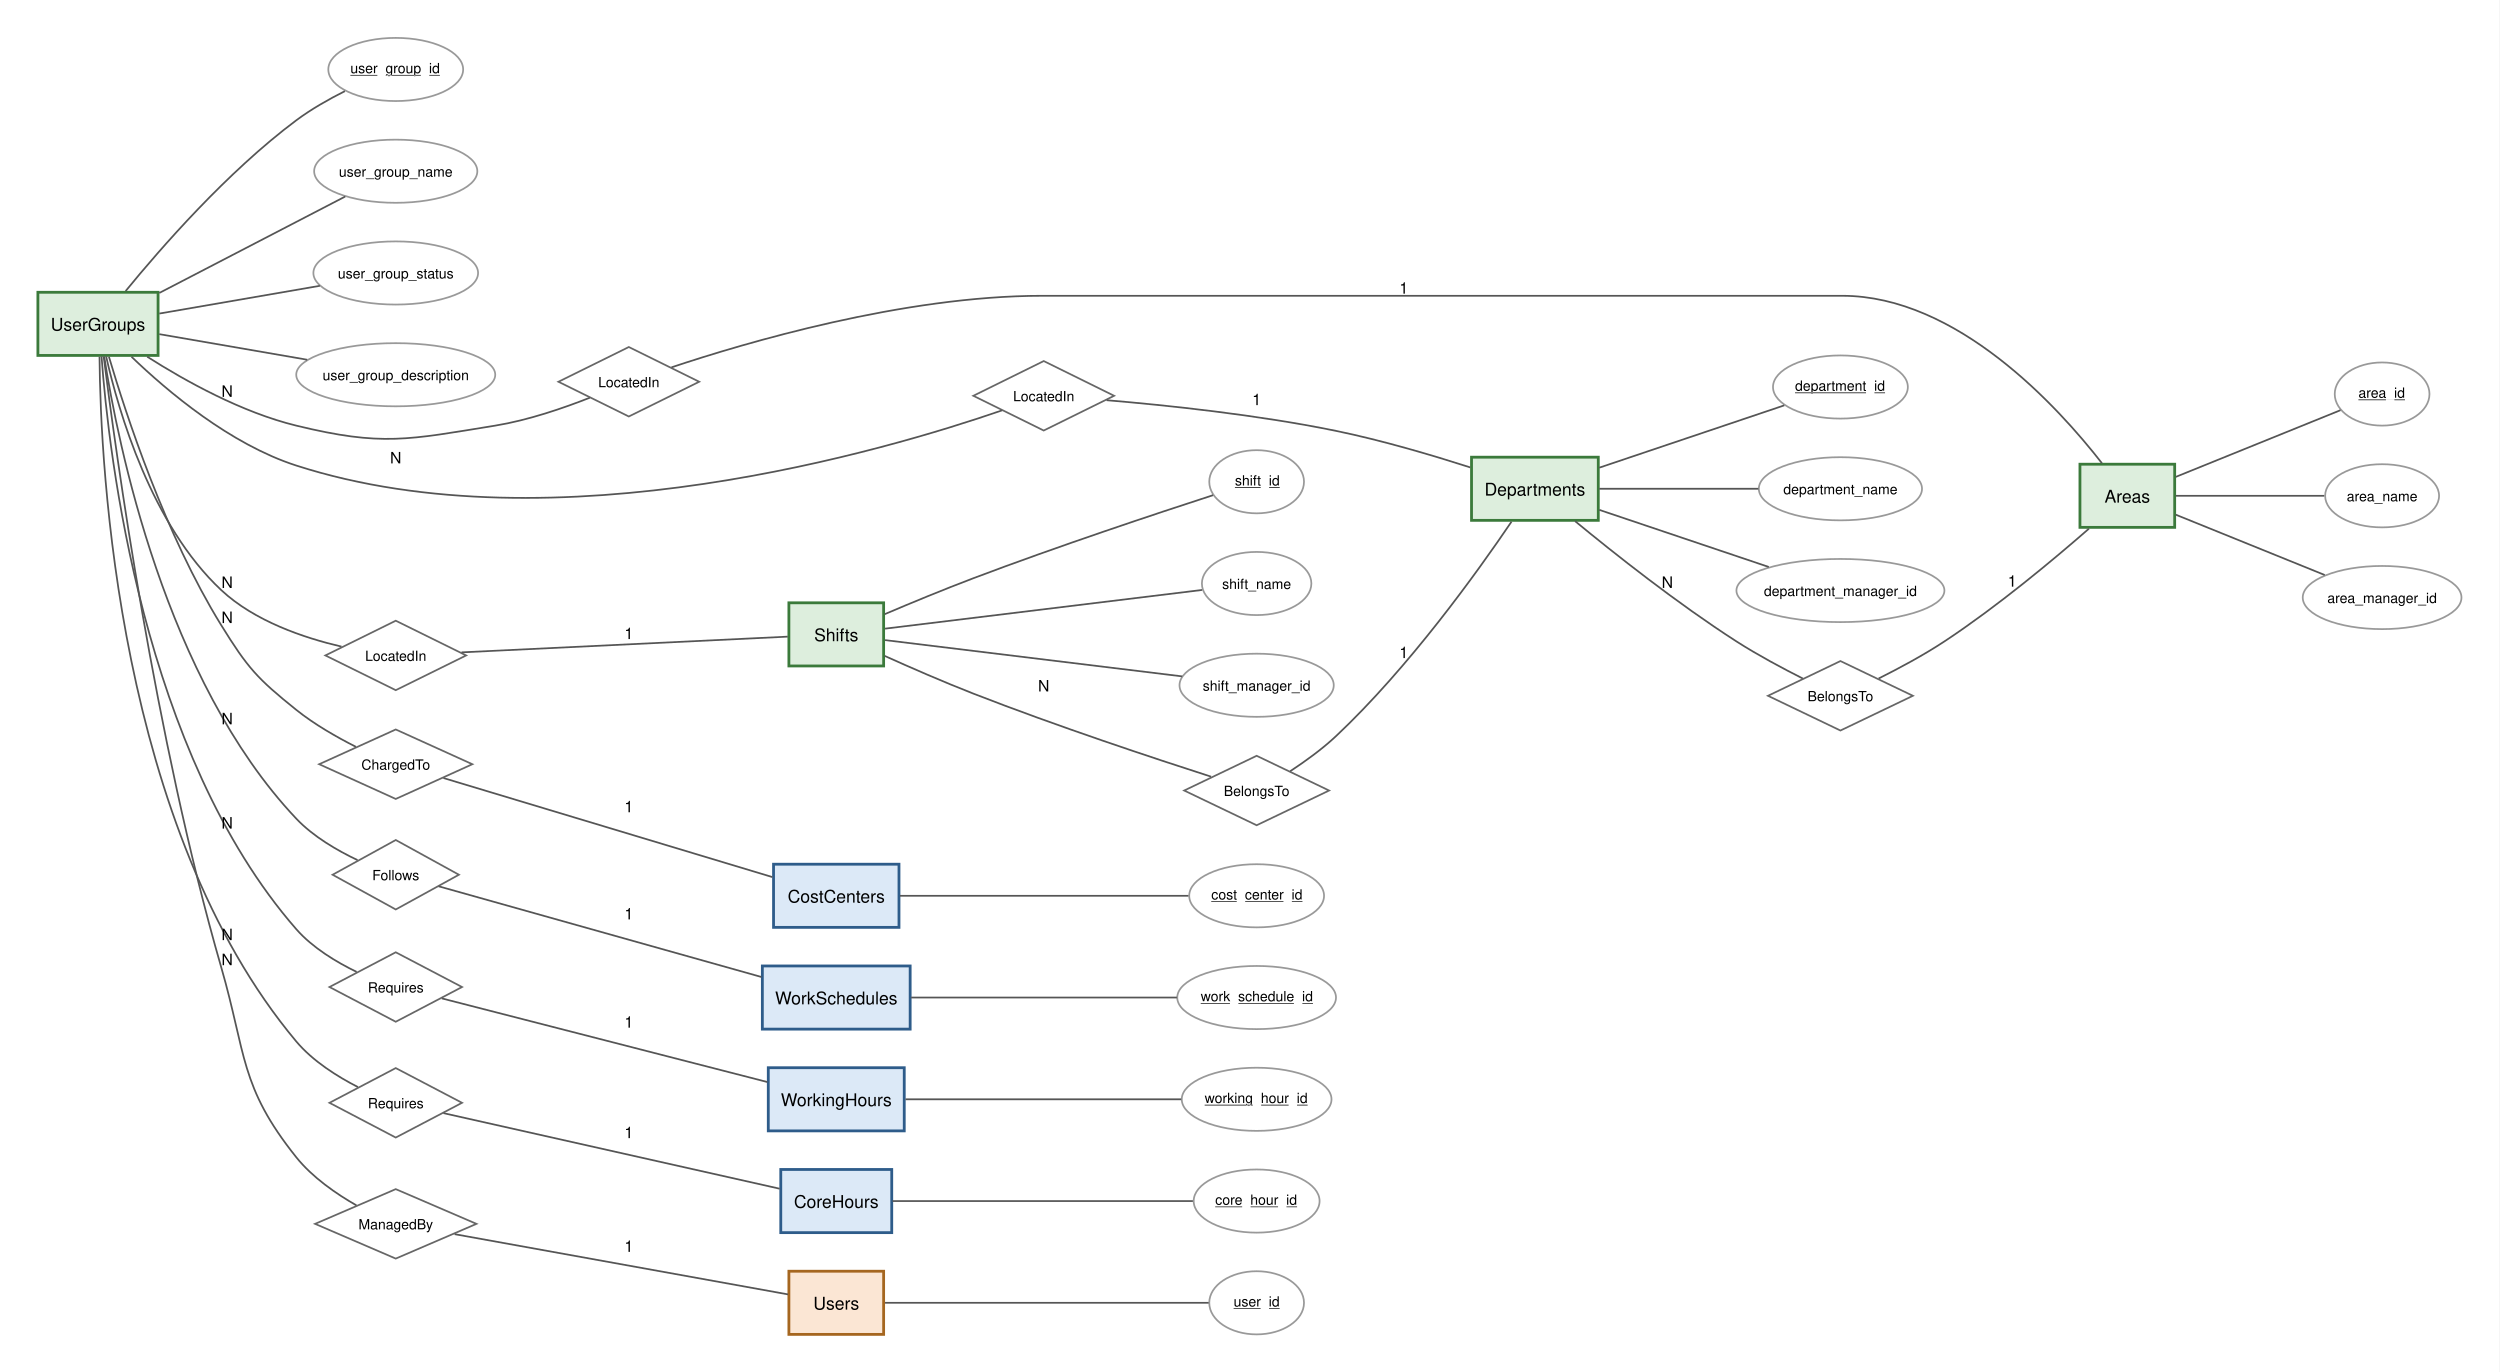
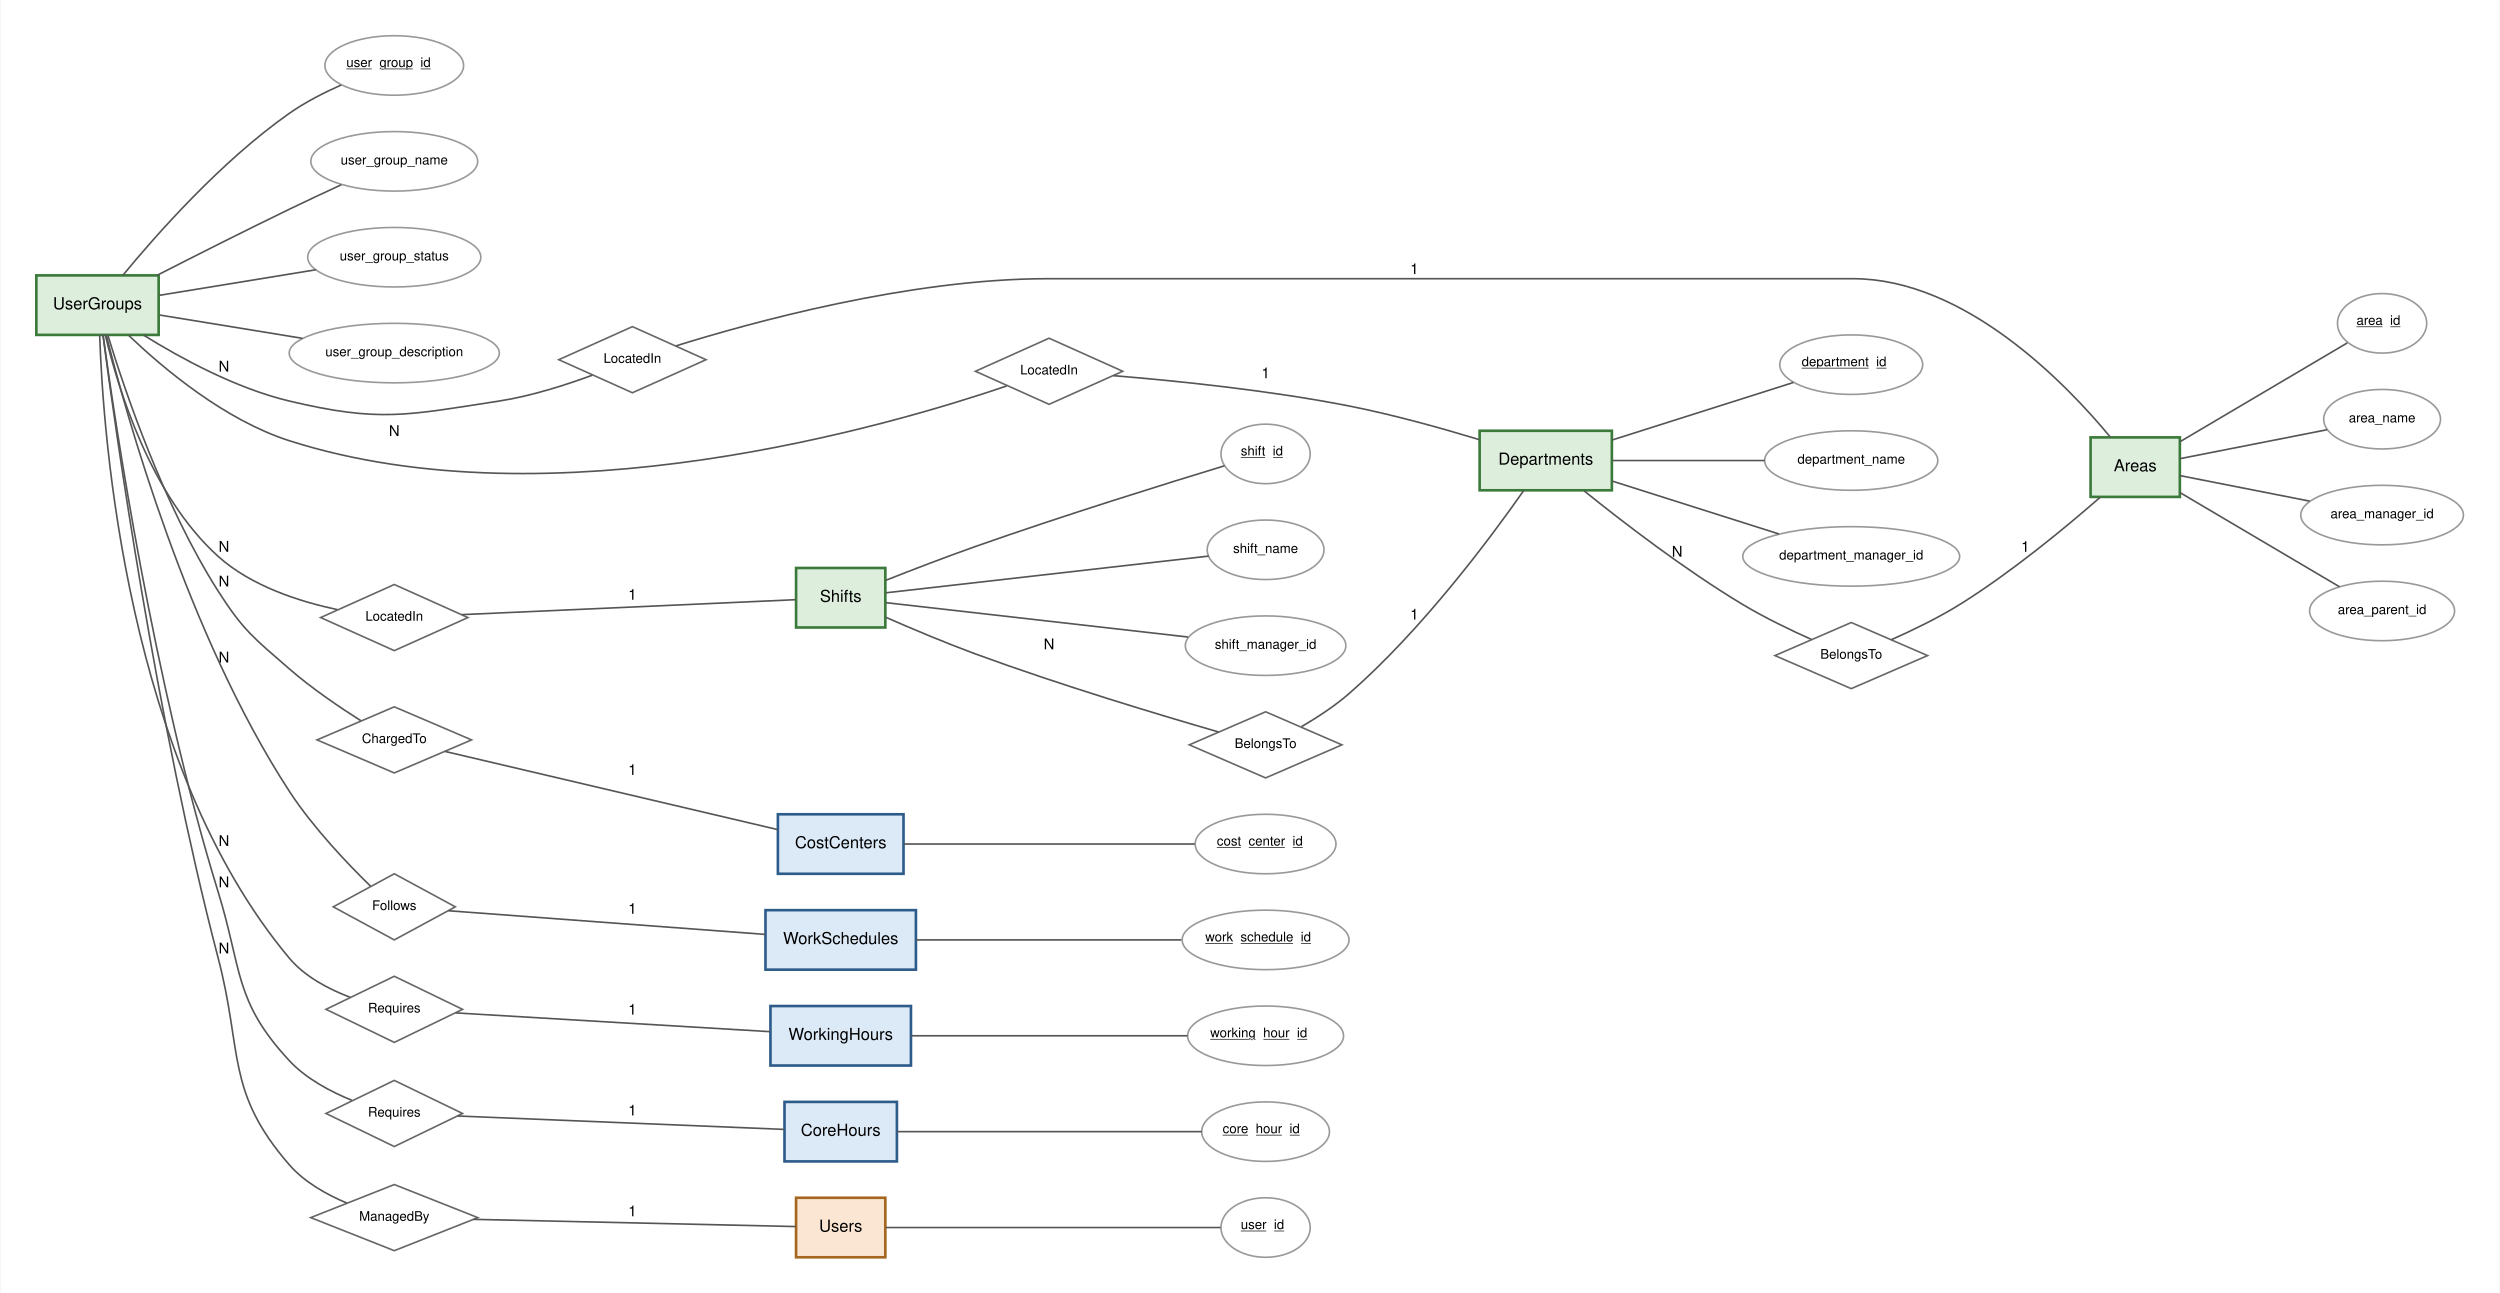
- <svg xmlns="http://www.w3.org/2000/svg" width="1425pt" height="782pt" viewBox="0.00 0.00 1425.00 782.00">
+ <svg xmlns="http://www.w3.org/2000/svg" width="1512pt" height="782pt" viewBox="0.00 0.00 1511.63 782.20">
  <g id="graph0" class="graph" transform="scale(1 1) rotate(0) translate(21.6 760.6)">
-     <polygon fill="white" stroke="none" points="-21.6,21.6 -21.6,-760.6 1403.04,-760.6 1403.04,21.6 -21.6,21.6" />
+     <polygon fill="white" stroke="transparent" points="-21.6,21.6 -21.6,-760.6 1490.03,-760.6 1490.03,21.6 -21.6,21.6" />
    <g id="node1" class="node">
-       <polygon fill="#ddeedd" stroke="#3b7a3b" stroke-width="1.6" points="1217.97,-496 1163.97,-496 1163.97,-460 1217.97,-460 1217.97,-496" />
-       <text xml:space="preserve" text-anchor="middle" x="1190.97" y="-474.12" font-family="Helvetica,sans-Serif" font-size="10.00">Areas</text>
+       <polygon fill="#ddeedd" stroke="#3b7a3b" stroke-width="1.6" points="1296.73,-496 1242.73,-496 1242.73,-460 1296.73,-460 1296.73,-496" />
+       <text text-anchor="middle" x="1269.73" y="-475.5" font-family="Helvetica,sans-Serif" font-size="10.00">Areas</text>
    </g>
    <g id="node2" class="node">
-       <ellipse fill="white" stroke="#999999" cx="1336.2" cy="-536" rx="27" ry="18" />
-       <text xml:space="preserve" text-anchor="start" x="1322.7" y="-533.9" font-family="Helvetica,sans-Serif" text-decoration="underline" font-size="8.00">area_id</text>
+       <ellipse fill="white" stroke="#999999" cx="1419.08" cy="-565" rx="27" ry="18" />
+       <text text-anchor="start" x="1403.58" y="-564.1" font-family="Helvetica,sans-Serif" text-decoration="underline" font-size="8.00">area_id</text>
    </g>
    <g id="edge1" class="edge">
-       <path fill="none" stroke="#555555" d="M1218.57,-488.77C1245.6,-499.72 1287,-516.48 1312.51,-526.81" />
+       <path fill="none" stroke="#555555" d="M1296.73,-493.35C1325.65,-510.43 1371.74,-537.64 1398.01,-553.15" />
    </g>
    <g id="node3" class="node">
-       <ellipse fill="white" stroke="#999999" cx="1336.2" cy="-478" rx="32.47" ry="18" />
-       <text xml:space="preserve" text-anchor="middle" x="1336.2" y="-474.9" font-family="Helvetica,sans-Serif" font-size="8.00">area_name</text>
+       <ellipse fill="white" stroke="#999999" cx="1419.08" cy="-507" rx="35.34" ry="18" />
+       <text text-anchor="middle" x="1419.08" y="-505.1" font-family="Helvetica,sans-Serif" font-size="8.00">area_name</text>
    </g>
    <g id="edge2" class="edge">
-       <path fill="none" stroke="#555555" d="M1218.57,-478C1242.52,-478 1277.76,-478 1303.23,-478" />
+       <path fill="none" stroke="#555555" d="M1296.73,-483.12C1321.6,-488.01 1359.17,-495.41 1385.91,-500.67" />
    </g>
    <g id="node4" class="node">
-       <ellipse fill="white" stroke="#999999" cx="1336.2" cy="-420" rx="45.24" ry="18" />
-       <text xml:space="preserve" text-anchor="middle" x="1336.2" y="-416.9" font-family="Helvetica,sans-Serif" font-size="8.00">area_manager_id</text>
+       <ellipse fill="white" stroke="#999999" cx="1419.08" cy="-449" rx="49.2" ry="18" />
+       <text text-anchor="middle" x="1419.08" y="-447.1" font-family="Helvetica,sans-Serif" font-size="8.00">area_manager_id</text>
    </g>
    <g id="edge3" class="edge">
-       <path fill="none" stroke="#555555" d="M1218.57,-467.23C1242.6,-457.5 1278,-443.16 1303.49,-432.84" />
+       <path fill="none" stroke="#555555" d="M1296.73,-472.88C1318.46,-468.61 1349.89,-462.42 1375.31,-457.42" />
    </g>
    <g id="node5" class="node">
-       <polygon fill="#ddeedd" stroke="#3b7a3b" stroke-width="1.6" points="889.42,-500 817.17,-500 817.17,-464 889.42,-464 889.42,-500" />
-       <text xml:space="preserve" text-anchor="middle" x="853.29" y="-478.12" font-family="Helvetica,sans-Serif" font-size="10.00">Departments</text>
+       <ellipse fill="white" stroke="#999999" cx="1419.08" cy="-391" rx="43.85" ry="18" />
+       <text text-anchor="middle" x="1419.08" y="-389.1" font-family="Helvetica,sans-Serif" font-size="8.00">area_parent_id</text>
+     </g>
+     <g id="edge4" class="edge">
+       <path fill="none" stroke="#555555" d="M1296.73,-462.65C1324,-446.55 1366.52,-421.44 1393.31,-405.62" />
    </g>
    <g id="node6" class="node">
-       <ellipse fill="white" stroke="#999999" cx="1027.44" cy="-540" rx="38.43" ry="18" />
-       <text xml:space="preserve" text-anchor="start" x="1001.57" y="-537.9" font-family="Helvetica,sans-Serif" text-decoration="underline" font-size="8.00">department_id</text>
-     </g>
-     <g id="edge4" class="edge">
-       <path fill="none" stroke="#555555" d="M889.96,-494.02C921.08,-504.5 965.78,-519.56 995.44,-529.55" />
+       <polygon fill="#ddeedd" stroke="#3b7a3b" stroke-width="1.6" points="953.13,-500 873.13,-500 873.13,-464 953.13,-464 953.13,-500" />
+       <text text-anchor="middle" x="913.13" y="-479.5" font-family="Helvetica,sans-Serif" font-size="10.00">Departments</text>
    </g>
    <g id="node7" class="node">
-       <ellipse fill="white" stroke="#999999" cx="1027.44" cy="-482" rx="46.51" ry="18" />
-       <text xml:space="preserve" text-anchor="middle" x="1027.44" y="-478.9" font-family="Helvetica,sans-Serif" font-size="8.00">department_name</text>
+       <ellipse fill="white" stroke="#999999" cx="1097.93" cy="-540" rx="43.22" ry="18" />
+       <text text-anchor="start" x="1067.93" y="-539.1" font-family="Helvetica,sans-Serif" text-decoration="underline" font-size="8.00">department_id</text>
    </g>
    <g id="edge5" class="edge">
-       <path fill="none" stroke="#555555" d="M889.96,-482C916.26,-482 952.24,-482 980.66,-482" />
+       <path fill="none" stroke="#555555" d="M953.35,-494.44C985.97,-504.79 1031.94,-519.38 1063,-529.24" />
    </g>
    <g id="node8" class="node">
-       <ellipse fill="white" stroke="#999999" cx="1027.44" cy="-424" rx="59.28" ry="18" />
-       <text xml:space="preserve" text-anchor="middle" x="1027.44" y="-420.9" font-family="Helvetica,sans-Serif" font-size="8.00">department_manager_id</text>
+       <ellipse fill="white" stroke="#999999" cx="1097.93" cy="-482" rx="52.37" ry="18" />
+       <text text-anchor="middle" x="1097.93" y="-480.1" font-family="Helvetica,sans-Serif" font-size="8.00">department_name</text>
    </g>
    <g id="edge6" class="edge">
-       <path fill="none" stroke="#555555" d="M889.96,-469.98C918.13,-460.49 957.41,-447.26 986.61,-437.42" />
+       <path fill="none" stroke="#555555" d="M953.35,-482C980.31,-482 1016.38,-482 1045.62,-482" />
+     </g>
+     <g id="node9" class="node">
+       <ellipse fill="white" stroke="#999999" cx="1097.93" cy="-424" rx="65.6" ry="18" />
+       <text text-anchor="middle" x="1097.93" y="-422.1" font-family="Helvetica,sans-Serif" font-size="8.00">department_manager_id</text>
+     </g>
+     <g id="edge7" class="edge">
+       <path fill="none" stroke="#555555" d="M953.35,-469.56C983.04,-460.14 1023.77,-447.21 1054.27,-437.54" />
+     </g>
+     <g id="node29" class="node">
+       <polygon fill="white" stroke="#666666" points="1097.93,-384 1051.75,-364 1097.93,-344 1144.11,-364 1097.93,-384" />
+       <text text-anchor="middle" x="1097.93" y="-362.1" font-family="Helvetica,sans-Serif" font-size="8.00">BelongsTo</text>
+     </g>
+     <g id="edge20" class="edge">
+       <path fill="none" stroke="#555555" d="M936.31,-463.66C959.39,-445.07 997,-416.1 1032.13,-395 1045.5,-386.98 1061.26,-379.4 1073.89,-373.74" />
+       <text text-anchor="middle" x="992.63" y="-423.8" font-family="Helvetica,sans-Serif" font-size="9.00">N</text>
+     </g>
+     <g id="node10" class="node">
+       <polygon fill="#ddeedd" stroke="#3b7a3b" stroke-width="1.6" points="513.61,-417 459.61,-417 459.61,-381 513.61,-381 513.61,-417" />
+       <text text-anchor="middle" x="486.61" y="-396.5" font-family="Helvetica,sans-Serif" font-size="10.00">Shifts</text>
+     </g>
+     <g id="node11" class="node">
+       <ellipse fill="white" stroke="#999999" cx="743.65" cy="-486" rx="27" ry="18" />
+       <text text-anchor="start" x="728.65" y="-485.1" font-family="Helvetica,sans-Serif" text-decoration="underline" font-size="8.00">shift_id</text>
+     </g>
+     <g id="edge8" class="edge">
+       <path fill="none" stroke="#555555" d="M513.94,-409.57C529.59,-415.75 549.89,-423.57 568.11,-430 621.53,-448.84 685.05,-468.55 718.79,-478.82" />
+     </g>
+     <g id="node12" class="node">
+       <ellipse fill="white" stroke="#999999" cx="743.65" cy="-428" rx="35.34" ry="18" />
+       <text text-anchor="middle" x="743.65" y="-426.1" font-family="Helvetica,sans-Serif" font-size="8.00">shift_name</text>
+     </g>
+     <g id="edge9" class="edge">
+       <path fill="none" stroke="#555555" d="M513.94,-401.99C560.65,-407.31 657.91,-418.36 709.25,-424.2" />
+     </g>
+     <g id="node13" class="node">
+       <ellipse fill="white" stroke="#999999" cx="743.65" cy="-370" rx="48.56" ry="18" />
+       <text text-anchor="middle" x="743.65" y="-368.1" font-family="Helvetica,sans-Serif" font-size="8.00">shift_manager_id</text>
+     </g>
+     <g id="edge10" class="edge">
+       <path fill="none" stroke="#555555" d="M513.94,-396.01C557.09,-391.1 643.36,-381.29 696.74,-375.22" />
+     </g>
+     <g id="node30" class="node">
+       <polygon fill="white" stroke="#666666" points="743.65,-330 697.47,-310 743.65,-290 789.83,-310 743.65,-330" />
+       <text text-anchor="middle" x="743.65" y="-308.1" font-family="Helvetica,sans-Serif" font-size="8.00">BelongsTo</text>
+     </g>
+     <g id="edge22" class="edge">
+       <path fill="none" stroke="#555555" d="M513.83,-387.19C529.45,-380.34 549.74,-371.76 568.11,-365 619.4,-346.14 680.56,-327.79 715.17,-317.79" />
+       <text text-anchor="middle" x="612.64" y="-367.8" font-family="Helvetica,sans-Serif" font-size="9.00">N</text>
+     </g>
+     <g id="node14" class="node">
+       <polygon fill="#ddeedd" stroke="#3b7a3b" stroke-width="1.6" points="74,-594 0,-594 0,-558 74,-558 74,-594" />
+       <text text-anchor="middle" x="37" y="-573.5" font-family="Helvetica,sans-Serif" font-size="10.00">UserGroups</text>
+     </g>
+     <g id="node15" class="node">
+       <ellipse fill="white" stroke="#999999" cx="216.53" cy="-721" rx="41.95" ry="18" />
+       <text text-anchor="start" x="187.53" y="-720.1" font-family="Helvetica,sans-Serif" text-decoration="underline" font-size="8.00">user_group_id</text>
+     </g>
+     <g id="edge11" class="edge">
+       <path fill="none" stroke="#555555" d="M52.36,-594.08C72.67,-618.75 111.92,-663.16 153,-692 162.6,-698.74 174.01,-704.57 184.44,-709.19" />
+     </g>
+     <g id="node16" class="node">
+       <ellipse fill="white" stroke="#999999" cx="216.53" cy="-663" rx="50.47" ry="18" />
+       <text text-anchor="middle" x="216.53" y="-661.1" font-family="Helvetica,sans-Serif" font-size="8.00">user_group_name</text>
+     </g>
+     <g id="edge12" class="edge">
+       <path fill="none" stroke="#555555" d="M73.08,-594.07C95.78,-605.67 126.03,-620.95 153,-634 163.23,-638.95 174.48,-644.22 184.58,-648.89" />
+     </g>
+     <g id="node17" class="node">
+       <ellipse fill="white" stroke="#999999" cx="216.53" cy="-605" rx="52.37" ry="18" />
+       <text text-anchor="middle" x="216.53" y="-603.1" font-family="Helvetica,sans-Serif" font-size="8.00">user_group_status</text>
+     </g>
+     <g id="edge13" class="edge">
+       <path fill="none" stroke="#555555" d="M74.35,-581.94C101.74,-586.41 139.51,-592.58 169.08,-597.41" />
+     </g>
+     <g id="node18" class="node">
+       <ellipse fill="white" stroke="#999999" cx="216.53" cy="-547" rx="63.56" ry="18" />
+       <text text-anchor="middle" x="216.53" y="-545.1" font-family="Helvetica,sans-Serif" font-size="8.00">user_group_description</text>
+     </g>
+     <g id="edge14" class="edge">
+       <path fill="none" stroke="#555555" d="M74.35,-570.06C99.31,-565.98 132.87,-560.5 161.01,-555.91" />
+     </g>
+     <g id="node31" class="node">
+       <polygon fill="white" stroke="#666666" points="360.59,-563 316.03,-543 360.59,-523 405.14,-543 360.59,-563" />
+       <text text-anchor="middle" x="360.59" y="-541.1" font-family="Helvetica,sans-Serif" font-size="8.00">LocatedIn</text>
+     </g>
+     <g id="edge24" class="edge">
+       <path fill="none" stroke="#555555" d="M64.94,-557.83C87.4,-543.85 120.8,-525.66 153,-518 207.94,-504.93 224.24,-509.43 280.06,-518 299.51,-520.99 320.74,-527.85 336.37,-533.64" />
+       <text text-anchor="middle" x="113.5" y="-535.8" font-family="Helvetica,sans-Serif" font-size="9.00">N</text>
+     </g>
+     <g id="node32" class="node">
+       <polygon fill="white" stroke="#666666" points="612.64,-556 568.09,-536 612.64,-516 657.19,-536 612.64,-556" />
+       <text text-anchor="middle" x="612.64" y="-534.1" font-family="Helvetica,sans-Serif" font-size="8.00">LocatedIn</text>
+     </g>
+     <g id="edge26" class="edge">
+       <path fill="none" stroke="#555555" d="M55.89,-557.68C76.94,-537.57 114,-506.48 153,-494 312.16,-443.07 517.13,-503.29 587.03,-527.12" />
+       <text text-anchor="middle" x="216.53" y="-496.8" font-family="Helvetica,sans-Serif" font-size="9.00">N</text>
+     </g>
+     <g id="node33" class="node">
+       <polygon fill="white" stroke="#666666" points="216.53,-407 171.98,-387 216.53,-367 261.08,-387 216.53,-407" />
+       <text text-anchor="middle" x="216.53" y="-385.1" font-family="Helvetica,sans-Serif" font-size="8.00">LocatedIn</text>
+     </g>
+     <g id="edge28" class="edge">
+       <path fill="none" stroke="#555555" d="M41.78,-557.8C49.28,-526.17 68.98,-460.92 110,-424 130.06,-405.95 159.45,-396.59 182.12,-391.81" />
+       <text text-anchor="middle" x="113.5" y="-426.8" font-family="Helvetica,sans-Serif" font-size="9.00">N</text>
+     </g>
+     <g id="node34" class="node">
+       <polygon fill="white" stroke="#666666" points="216.53,-333 169.79,-313 216.53,-293 263.27,-313 216.53,-333" />
+       <text text-anchor="middle" x="216.53" y="-311.1" font-family="Helvetica,sans-Serif" font-size="8.00">ChargedTo</text>
+     </g>
+     <g id="edge30" class="edge">
+       <path fill="none" stroke="#555555" d="M43.26,-557.82C53.2,-525.17 76.77,-455.12 110,-403 125.22,-379.13 131.64,-374.59 153,-356 166.62,-344.15 183.57,-332.67 196.38,-324.56" />
+       <text text-anchor="middle" x="113.5" y="-405.8" font-family="Helvetica,sans-Serif" font-size="9.00">N</text>
+     </g>
+     <g id="node35" class="node">
+       <polygon fill="white" stroke="#666666" points="216.53,-232 179.6,-212 216.53,-192 253.46,-212 216.53,-232" />
+       <text text-anchor="middle" x="216.53" y="-210.1" font-family="Helvetica,sans-Serif" font-size="8.00">Follows</text>
+     </g>
+     <g id="edge32" class="edge">
+       <path fill="none" stroke="#555555" d="M42.31,-557.91C54.29,-509.98 91.25,-376.85 153,-282 167.4,-259.88 188.62,-237.72 202.25,-224.43" />
+       <text text-anchor="middle" x="113.5" y="-359.8" font-family="Helvetica,sans-Serif" font-size="9.00">N</text>
+     </g>
+     <g id="node36" class="node">
+       <polygon fill="white" stroke="#666666" points="216.53,-170 175.23,-150 216.53,-130 257.83,-150 216.53,-170" />
+       <text text-anchor="middle" x="216.53" y="-148.1" font-family="Helvetica,sans-Serif" font-size="8.00">Requires</text>
+     </g>
+     <g id="edge34" class="edge">
+       <path fill="none" stroke="#555555" d="M38.32,-557.91C40.31,-497.33 54.44,-298.75 153,-181 162.49,-169.66 177.13,-162.09 189.87,-157.27" />
+       <text text-anchor="middle" x="113.5" y="-248.8" font-family="Helvetica,sans-Serif" font-size="9.00">N</text>
+     </g>
+     <g id="node37" class="node">
+       <polygon fill="white" stroke="#666666" points="216.53,-107 175.23,-87 216.53,-67 257.83,-87 216.53,-107" />
+       <text text-anchor="middle" x="216.53" y="-85.1" font-family="Helvetica,sans-Serif" font-size="8.00">Requires</text>
+     </g>
+     <g id="edge36" class="edge">
+       <path fill="none" stroke="#555555" d="M40.36,-557.96C47.55,-505.23 71.03,-347.18 110,-221 124.52,-173.99 119.52,-155.05 153,-119 163.29,-107.92 178.28,-100.06 191.01,-94.91" />
+       <text text-anchor="middle" x="113.5" y="-223.8" font-family="Helvetica,sans-Serif" font-size="9.00">N</text>
+     </g>
+     <g id="node38" class="node">
+       <polygon fill="white" stroke="#666666" points="216.53,-44 165.98,-24 216.53,-4 267.08,-24 216.53,-44" />
+       <text text-anchor="middle" x="216.53" y="-22.1" font-family="Helvetica,sans-Serif" font-size="8.00">ManagedBy</text>
+     </g>
+     <g id="edge38" class="edge">
+       <path fill="none" stroke="#555555" d="M40.34,-557.68C47.77,-501.03 72.61,-323.97 110,-181 124.87,-124.16 114.5,-100.38 153,-56 162.19,-45.41 175.74,-37.87 187.88,-32.79" />
+       <text text-anchor="middle" x="113.5" y="-183.8" font-family="Helvetica,sans-Serif" font-size="9.00">N</text>
+     </g>
+     <g id="node19" class="node">
+       <polygon fill="#dce9f7" stroke="#2e5c8a" stroke-width="1.6" points="520.61,-94 452.61,-94 452.61,-58 520.61,-58 520.61,-94" />
+       <text text-anchor="middle" x="486.61" y="-73.5" font-family="Helvetica,sans-Serif" font-size="10.00">CoreHours</text>
+     </g>
+     <g id="node20" class="node">
+       <ellipse fill="white" stroke="#999999" cx="743.65" cy="-76" rx="38.64" ry="18" />
+       <text text-anchor="start" x="717.65" y="-75.1" font-family="Helvetica,sans-Serif" text-decoration="underline" font-size="8.00">core_hour_id</text>
+     </g>
+     <g id="edge15" class="edge">
+       <path fill="none" stroke="#555555" d="M520.69,-76C568.13,-76 655.25,-76 705.07,-76" />
+     </g>
+     <g id="node21" class="node">
+       <polygon fill="#dce9f7" stroke="#2e5c8a" stroke-width="1.6" points="524.61,-268 448.61,-268 448.61,-232 524.61,-232 524.61,-268" />
+       <text text-anchor="middle" x="486.61" y="-247.5" font-family="Helvetica,sans-Serif" font-size="10.00">CostCenters</text>
+     </g>
+     <g id="node22" class="node">
+       <ellipse fill="white" stroke="#999999" cx="743.65" cy="-250" rx="42.58" ry="18" />
+       <text text-anchor="start" x="714.15" y="-249.1" font-family="Helvetica,sans-Serif" text-decoration="underline" font-size="8.00">cost_center_id</text>
+     </g>
+     <g id="edge16" class="edge">
+       <path fill="none" stroke="#555555" d="M524.7,-250C571.53,-250 651.89,-250 700.85,-250" />
+     </g>
+     <g id="node23" class="node">
+       <polygon fill="#fbe6d4" stroke="#a5661f" stroke-width="1.6" points="513.61,-36 459.61,-36 459.61,0 513.61,0 513.61,-36" />
+       <text text-anchor="middle" x="486.61" y="-15.5" font-family="Helvetica,sans-Serif" font-size="10.00">Users</text>
+     </g>
+     <g id="node24" class="node">
+       <ellipse fill="white" stroke="#999999" cx="743.65" cy="-18" rx="27" ry="18" />
+       <text text-anchor="start" x="728.65" y="-17.1" font-family="Helvetica,sans-Serif" text-decoration="underline" font-size="8.00">user_id</text>
+     </g>
+     <g id="edge17" class="edge">
+       <path fill="none" stroke="#555555" d="M513.94,-18C562.94,-18 667.57,-18 716.46,-18" />
+     </g>
+     <g id="node25" class="node">
+       <polygon fill="#dce9f7" stroke="#2e5c8a" stroke-width="1.6" points="532.11,-210 441.11,-210 441.11,-174 532.11,-174 532.11,-210" />
+       <text text-anchor="middle" x="486.61" y="-189.5" font-family="Helvetica,sans-Serif" font-size="10.00">WorkSchedules</text>
+     </g>
+     <g id="node26" class="node">
+       <ellipse fill="white" stroke="#999999" cx="743.65" cy="-192" rx="50.47" ry="18" />
+       <text text-anchor="start" x="707.15" y="-191.1" font-family="Helvetica,sans-Serif" text-decoration="underline" font-size="8.00">work_schedule_id</text>
+     </g>
+     <g id="edge18" class="edge">
+       <path fill="none" stroke="#555555" d="M532.33,-192C577.19,-192 646.13,-192 692.74,-192" />
+     </g>
+     <g id="node27" class="node">
+       <polygon fill="#dce9f7" stroke="#2e5c8a" stroke-width="1.6" points="529.11,-152 444.11,-152 444.11,-116 529.11,-116 529.11,-152" />
+       <text text-anchor="middle" x="486.61" y="-131.5" font-family="Helvetica,sans-Serif" font-size="10.00">WorkingHours</text>
    </g>
    <g id="node28" class="node">
-       <polygon fill="white" stroke="#666666" points="1027.44,-383.8 986.14,-364 1027.44,-344.2 1068.74,-364 1027.44,-383.8" />
-       <text xml:space="preserve" text-anchor="middle" x="1027.44" y="-360.9" font-family="Helvetica,sans-Serif" font-size="8.00">BelongsTo</text>
+       <ellipse fill="white" stroke="#999999" cx="743.65" cy="-134" rx="47.16" ry="18" />
+       <text text-anchor="start" x="710.15" y="-133.1" font-family="Helvetica,sans-Serif" text-decoration="underline" font-size="8.00">working_hour_id</text>
    </g>
    <g id="edge19" class="edge">
-       <path fill="none" stroke="#555555" d="M876.19,-463.54C898.56,-445.11 934.67,-416.5 968.17,-395 980.32,-387.2 994.63,-379.57 1006.02,-373.83" />
-       <text xml:space="preserve" text-anchor="middle" x="928.79" y="-425.48" font-family="Helvetica,sans-Serif" font-size="9.00">N</text>
-     </g>
-     <g id="node9" class="node">
-       <polygon fill="#ddeedd" stroke="#3b7a3b" stroke-width="1.6" points="482.07,-417 428.07,-417 428.07,-381 482.07,-381 482.07,-417" />
-       <text xml:space="preserve" text-anchor="middle" x="455.07" y="-395.12" font-family="Helvetica,sans-Serif" font-size="10.00">Shifts</text>
-     </g>
-     <g id="node10" class="node">
-       <ellipse fill="white" stroke="#999999" cx="694.68" cy="-486" rx="27" ry="18" />
-       <text xml:space="preserve" text-anchor="start" x="682.31" y="-483.9" font-family="Helvetica,sans-Serif" text-decoration="underline" font-size="8.00">shift_id</text>
-     </g>
-     <g id="edge7" class="edge">
-       <path fill="none" stroke="#555555" d="M482.67,-410.52C497.46,-416.81 516.25,-424.59 533.19,-431 581.26,-449.19 638.37,-468.14 669.86,-478.36" />
-     </g>
-     <g id="node11" class="node">
-       <ellipse fill="white" stroke="#999999" cx="694.68" cy="-428" rx="31.2" ry="18" />
-       <text xml:space="preserve" text-anchor="middle" x="694.68" y="-424.9" font-family="Helvetica,sans-Serif" font-size="8.00">shift_name</text>
-     </g>
-     <g id="edge8" class="edge">
-       <path fill="none" stroke="#555555" d="M482.87,-402.27C527.53,-407.72 616.9,-418.63 663.63,-424.33" />
-     </g>
-     <g id="node12" class="node">
-       <ellipse fill="white" stroke="#999999" cx="694.68" cy="-370" rx="43.96" ry="18" />
-       <text xml:space="preserve" text-anchor="middle" x="694.68" y="-366.9" font-family="Helvetica,sans-Serif" font-size="8.00">shift_manager_id</text>
-     </g>
-     <g id="edge9" class="edge">
-       <path fill="none" stroke="#555555" d="M482.87,-395.73C524.13,-390.69 603.56,-381 652.26,-375.06" />
-     </g>
-     <g id="node29" class="node">
-       <polygon fill="white" stroke="#666666" points="694.68,-329.8 653.38,-310 694.68,-290.2 735.98,-310 694.68,-329.8" />
-       <text xml:space="preserve" text-anchor="middle" x="694.68" y="-306.9" font-family="Helvetica,sans-Serif" font-size="8.00">BelongsTo</text>
+       <path fill="none" stroke="#555555" d="M529.16,-134C575.03,-134 648.69,-134 696.37,-134" />
    </g>
    <g id="edge21" class="edge">
-       <path fill="none" stroke="#555555" d="M482.62,-386.75C497.39,-380.09 516.18,-371.89 533.19,-365.25 580.55,-346.77 636.95,-328.11 668.71,-317.9" />
-       <text xml:space="preserve" text-anchor="middle" x="573.32" y="-366.45" font-family="Helvetica,sans-Serif" font-size="9.00">N</text>
-     </g>
-     <g id="node13" class="node">
-       <polygon fill="#ddeedd" stroke="#3b7a3b" stroke-width="1.6" points="68.5,-594 0,-594 0,-558 68.5,-558 68.5,-594" />
-       <text xml:space="preserve" text-anchor="middle" x="34.25" y="-572.12" font-family="Helvetica,sans-Serif" font-size="10.00">UserGroups</text>
-     </g>
-     <g id="node14" class="node">
-       <ellipse fill="white" stroke="#999999" cx="203.97" cy="-721" rx="38.43" ry="18" />
-       <text xml:space="preserve" text-anchor="start" x="178.1" y="-718.9" font-family="Helvetica,sans-Serif" text-decoration="underline" font-size="8.00">user_group_id</text>
-     </g>
-     <g id="edge10" class="edge">
-       <path fill="none" stroke="#555555" d="M50,-594.69C70.07,-619.24 108,-662.69 147.25,-692 155.73,-698.33 165.78,-704.03 175,-708.66" />
-     </g>
-     <g id="node15" class="node">
-       <ellipse fill="white" stroke="#999999" cx="203.97" cy="-663" rx="46.51" ry="18" />
-       <text xml:space="preserve" text-anchor="middle" x="203.97" y="-659.9" font-family="Helvetica,sans-Serif" font-size="8.00">user_group_name</text>
-     </g>
-     <g id="edge11" class="edge">
-       <path fill="none" stroke="#555555" d="M69.19,-593.61C100.4,-609.79 146.1,-633.5 175.19,-648.59" />
-     </g>
-     <g id="node16" class="node">
-       <ellipse fill="white" stroke="#999999" cx="203.97" cy="-605" rx="46.94" ry="18" />
-       <text xml:space="preserve" text-anchor="middle" x="203.97" y="-601.9" font-family="Helvetica,sans-Serif" font-size="8.00">user_group_status</text>
-     </g>
-     <g id="edge12" class="edge">
-       <path fill="none" stroke="#555555" d="M69.19,-581.87C95.61,-586.44 132.42,-592.8 160.74,-597.7" />
-     </g>
-     <g id="node17" class="node">
-       <ellipse fill="white" stroke="#999999" cx="203.97" cy="-547" rx="56.72" ry="18" />
-       <text xml:space="preserve" text-anchor="middle" x="203.97" y="-543.9" font-family="Helvetica,sans-Serif" font-size="8.00">user_group_description</text>
-     </g>
-     <g id="edge13" class="edge">
-       <path fill="none" stroke="#555555" d="M69.19,-570.13C93.41,-565.94 126.36,-560.25 153.5,-555.55" />
-     </g>
-     <g id="node30" class="node">
-       <polygon fill="white" stroke="#666666" points="336.82,-562.8 296.7,-543 336.82,-523.2 376.94,-543 336.82,-562.8" />
-       <text xml:space="preserve" text-anchor="middle" x="336.82" y="-539.9" font-family="Helvetica,sans-Serif" font-size="8.00">LocatedIn</text>
+       <path fill="none" stroke="#555555" d="M1122.08,-373.57C1134.74,-379.17 1150.5,-386.75 1163.73,-395 1195.08,-414.55 1227.99,-441.83 1248.43,-459.7" />
+       <text text-anchor="middle" x="1203.23" y="-426.8" font-family="Helvetica,sans-Serif" font-size="9.00">1</text>
    </g>
    <g id="edge23" class="edge">
-       <path fill="none" stroke="#555555" d="M62.31,-557.27C84.13,-543.37 116.19,-525.57 147.25,-518 196.24,-506.07 210.92,-509.94 260.7,-518 279.42,-521.03 299.79,-528.06 314.59,-533.9" />
-       <text xml:space="preserve" text-anchor="middle" x="107.88" y="-534.38" font-family="Helvetica,sans-Serif" font-size="9.00">N</text>
-     </g>
-     <g id="node31" class="node">
-       <polygon fill="white" stroke="#666666" points="573.32,-554.8 533.19,-535 573.32,-515.2 613.44,-535 573.32,-554.8" />
-       <text xml:space="preserve" text-anchor="middle" x="573.32" y="-531.9" font-family="Helvetica,sans-Serif" font-size="8.00">LocatedIn</text>
+       <path fill="none" stroke="#555555" d="M765.39,-321.02C774.65,-326.43 785.42,-333.41 794.13,-341 838.41,-379.59 880,-435.55 899.89,-463.97" />
+       <text text-anchor="middle" x="833.63" y="-385.8" font-family="Helvetica,sans-Serif" font-size="9.00">1</text>
    </g>
    <g id="edge25" class="edge">
-       <path fill="none" stroke="#555555" d="M53.37,-557.24C73.96,-537.42 109.6,-507.38 147.25,-495.25 294.69,-447.73 484.71,-504.3 549.51,-526.67" />
-       <text xml:space="preserve" text-anchor="middle" x="203.97" y="-496.45" font-family="Helvetica,sans-Serif" font-size="9.00">N</text>
-     </g>
-     <g id="node32" class="node">
-       <polygon fill="white" stroke="#666666" points="203.97,-406.8 163.85,-387 203.97,-367.2 244.1,-387 203.97,-406.8" />
-       <text xml:space="preserve" text-anchor="middle" x="203.97" y="-383.9" font-family="Helvetica,sans-Serif" font-size="8.00">LocatedIn</text>
+       <path fill="none" stroke="#555555" d="M386.82,-551.31C431.58,-565.29 528.03,-592 611.64,-592 611.64,-592 611.64,-592 1098.93,-592 1166.93,-592 1228.21,-528.21 1254.77,-496.06" />
+       <text text-anchor="middle" x="833.63" y="-594.8" font-family="Helvetica,sans-Serif" font-size="9.00">1</text>
    </g>
    <g id="edge27" class="edge">
-       <path fill="none" stroke="#555555" d="M38.9,-557.44C46.03,-525.85 64.74,-461.45 104.5,-424.25 123.45,-406.52 151.68,-397 173.06,-392.03" />
-       <text xml:space="preserve" text-anchor="middle" x="107.88" y="-425.45" font-family="Helvetica,sans-Serif" font-size="9.00">N</text>
-     </g>
-     <g id="node33" class="node">
-       <polygon fill="white" stroke="#666666" points="203.97,-344.8 160.32,-325 203.97,-305.2 247.62,-325 203.97,-344.8" />
-       <text xml:space="preserve" text-anchor="middle" x="203.97" y="-321.9" font-family="Helvetica,sans-Serif" font-size="8.00">ChargedTo</text>
+       <path fill="none" stroke="#555555" d="M651.59,-533.33C688.3,-530.33 745.38,-524.59 794.13,-515 820.74,-509.76 850.12,-501.56 872.9,-494.64" />
+       <text text-anchor="middle" x="743.65" y="-531.8" font-family="Helvetica,sans-Serif" font-size="9.00">1</text>
    </g>
    <g id="edge29" class="edge">
-       <path fill="none" stroke="#555555" d="M40.5,-557.22C50.14,-524.55 72.61,-455.78 104.5,-404.25 119.58,-379.89 124.91,-373.94 147.25,-356 157.61,-347.68 170.5,-340.35 181.27,-334.91" />
-       <text xml:space="preserve" text-anchor="middle" x="107.88" y="-405.45" font-family="Helvetica,sans-Serif" font-size="9.00">N</text>
-     </g>
-     <g id="node34" class="node">
-       <polygon fill="white" stroke="#666666" points="203.97,-281.8 167.97,-262 203.97,-242.2 239.97,-262 203.97,-281.8" />
-       <text xml:space="preserve" text-anchor="middle" x="203.97" y="-258.9" font-family="Helvetica,sans-Serif" font-size="8.00">Follows</text>
+       <path fill="none" stroke="#555555" d="M257.37,-388.78C312.95,-391.27 412.2,-395.71 459.35,-397.82" />
+       <text text-anchor="middle" x="360.59" y="-397.8" font-family="Helvetica,sans-Serif" font-size="9.00">1</text>
    </g>
    <g id="edge31" class="edge">
-       <path fill="none" stroke="#555555" d="M37.81,-557.31C45.48,-508.06 72.53,-373.06 147.25,-294 156.98,-283.7 170.77,-275.75 182.2,-270.34" />
-       <text xml:space="preserve" text-anchor="middle" x="107.88" y="-347.74" font-family="Helvetica,sans-Serif" font-size="9.00">N</text>
-     </g>
-     <g id="node35" class="node">
-       <polygon fill="white" stroke="#666666" points="203.97,-217.8 166.2,-198 203.97,-178.2 241.75,-198 203.97,-217.8" />
-       <text xml:space="preserve" text-anchor="middle" x="203.97" y="-194.9" font-family="Helvetica,sans-Serif" font-size="8.00">Requires</text>
+       <path fill="none" stroke="#555555" d="M247.24,-306.02C296.46,-294.45 394.77,-271.35 448.48,-258.73" />
+       <text text-anchor="middle" x="360.59" y="-291.8" font-family="Helvetica,sans-Serif" font-size="9.00">1</text>
    </g>
    <g id="edge33" class="edge">
-       <path fill="none" stroke="#555555" d="M36.28,-557.44C40.35,-501.36 59.65,-331.32 147.25,-231 156.57,-220.33 170.21,-212.17 181.67,-206.63" />
-       <text xml:space="preserve" text-anchor="middle" x="107.88" y="-288.31" font-family="Helvetica,sans-Serif" font-size="9.00">N</text>
-     </g>
-     <g id="node36" class="node">
-       <polygon fill="white" stroke="#666666" points="203.97,-151.8 166.2,-132 203.97,-112.2 241.75,-132 203.97,-151.8" />
-       <text xml:space="preserve" text-anchor="middle" x="203.97" y="-128.9" font-family="Helvetica,sans-Serif" font-size="8.00">Requires</text>
+       <path fill="none" stroke="#555555" d="M249.33,-209.63C296.91,-206.08 386.78,-199.37 440.93,-195.33" />
+       <text text-anchor="middle" x="360.59" y="-207.8" font-family="Helvetica,sans-Serif" font-size="9.00">1</text>
    </g>
    <g id="edge35" class="edge">
-       <path fill="none" stroke="#555555" d="M35.12,-557.22C35.67,-494.33 45.54,-288.28 147.25,-167 156.72,-155.71 170.8,-146.91 182.43,-140.96" />
-       <text xml:space="preserve" text-anchor="middle" x="107.88" y="-224.71" font-family="Helvetica,sans-Serif" font-size="9.00">N</text>
-     </g>
-     <g id="node37" class="node">
-       <polygon fill="white" stroke="#666666" points="203.97,-82.8 157.98,-63 203.97,-43.2 249.97,-63 203.97,-82.8" />
-       <text xml:space="preserve" text-anchor="middle" x="203.97" y="-59.9" font-family="Helvetica,sans-Serif" font-size="8.00">ManagedBy</text>
+       <path fill="none" stroke="#555555" d="M253.68,-147.84C303.13,-144.89 391.67,-139.61 443.88,-136.49" />
+       <text text-anchor="middle" x="360.59" y="-146.8" font-family="Helvetica,sans-Serif" font-size="9.00">1</text>
    </g>
    <g id="edge37" class="edge">
-       <path fill="none" stroke="#555555" d="M37.49,-557.39C44.32,-503.02 66.72,-339.97 104.5,-209.25 118.86,-159.56 114.96,-141.41 147.25,-101 156.46,-89.47 170.1,-80.09 181.58,-73.53" />
-       <text xml:space="preserve" text-anchor="middle" x="107.88" y="-210.45" font-family="Helvetica,sans-Serif" font-size="9.00">N</text>
-     </g>
-     <g id="node18" class="node">
-       <polygon fill="#dce9f7" stroke="#2e5c8a" stroke-width="1.6" points="486.69,-94 423.44,-94 423.44,-58 486.69,-58 486.69,-94" />
-       <text xml:space="preserve" text-anchor="middle" x="455.07" y="-72.12" font-family="Helvetica,sans-Serif" font-size="10.00">CoreHours</text>
-     </g>
-     <g id="node19" class="node">
-       <ellipse fill="white" stroke="#999999" cx="694.68" cy="-76" rx="35.88" ry="18" />
-       <text xml:space="preserve" text-anchor="start" x="671.06" y="-73.9" font-family="Helvetica,sans-Serif" text-decoration="underline" font-size="8.00">core_hour_id</text>
-     </g>
-     <g id="edge14" class="edge">
-       <path fill="none" stroke="#555555" d="M487.13,-76C531.29,-76 611.97,-76 658.35,-76" />
-     </g>
-     <g id="node20" class="node">
-       <polygon fill="#dce9f7" stroke="#2e5c8a" stroke-width="1.6" points="490.82,-268 419.32,-268 419.32,-232 490.82,-232 490.82,-268" />
-       <text xml:space="preserve" text-anchor="middle" x="455.07" y="-246.12" font-family="Helvetica,sans-Serif" font-size="10.00">CostCenters</text>
-     </g>
-     <g id="node21" class="node">
-       <ellipse fill="white" stroke="#999999" cx="694.68" cy="-250" rx="38.43" ry="18" />
-       <text xml:space="preserve" text-anchor="start" x="668.81" y="-247.9" font-family="Helvetica,sans-Serif" text-decoration="underline" font-size="8.00">cost_center_id</text>
-     </g>
-     <g id="edge15" class="edge">
-       <path fill="none" stroke="#555555" d="M491.39,-250C535.47,-250 610.57,-250 655.81,-250" />
-     </g>
-     <g id="node22" class="node">
-       <polygon fill="#fbe6d4" stroke="#a5661f" stroke-width="1.6" points="482.07,-36 428.07,-36 428.07,0 482.07,0 482.07,-36" />
-       <text xml:space="preserve" text-anchor="middle" x="455.07" y="-14.12" font-family="Helvetica,sans-Serif" font-size="10.00">Users</text>
-     </g>
-     <g id="node23" class="node">
-       <ellipse fill="white" stroke="#999999" cx="694.68" cy="-18" rx="27" ry="18" />
-       <text xml:space="preserve" text-anchor="start" x="681.56" y="-15.9" font-family="Helvetica,sans-Serif" text-decoration="underline" font-size="8.00">user_id</text>
-     </g>
-     <g id="edge16" class="edge">
-       <path fill="none" stroke="#555555" d="M482.87,-18C528.74,-18 621.79,-18 667.35,-18" />
-     </g>
-     <g id="node24" class="node">
-       <polygon fill="#dce9f7" stroke="#2e5c8a" stroke-width="1.6" points="497.19,-210 412.94,-210 412.94,-174 497.19,-174 497.19,-210" />
-       <text xml:space="preserve" text-anchor="middle" x="455.07" y="-188.12" font-family="Helvetica,sans-Serif" font-size="10.00">WorkSchedules</text>
-     </g>
-     <g id="node25" class="node">
-       <ellipse fill="white" stroke="#999999" cx="694.68" cy="-192" rx="45.24" ry="18" />
-       <text xml:space="preserve" text-anchor="start" x="662.81" y="-189.9" font-family="Helvetica,sans-Serif" text-decoration="underline" font-size="8.00">work_schedule_id</text>
-     </g>
-     <g id="edge17" class="edge">
-       <path fill="none" stroke="#555555" d="M497.73,-192C540.19,-192 605.81,-192 649.24,-192" />
-     </g>
-     <g id="node26" class="node">
-       <polygon fill="#dce9f7" stroke="#2e5c8a" stroke-width="1.6" points="493.82,-152 416.32,-152 416.32,-116 493.82,-116 493.82,-152" />
-       <text xml:space="preserve" text-anchor="middle" x="455.07" y="-130.12" font-family="Helvetica,sans-Serif" font-size="10.00">WorkingHours</text>
-     </g>
-     <g id="node27" class="node">
-       <ellipse fill="white" stroke="#999999" cx="694.68" cy="-134" rx="42.68" ry="18" />
-       <text xml:space="preserve" text-anchor="start" x="665.06" y="-131.9" font-family="Helvetica,sans-Serif" text-decoration="underline" font-size="8.00">working_hour_id</text>
-     </g>
-     <g id="edge18" class="edge">
-       <path fill="none" stroke="#555555" d="M494.51,-134C537.59,-134 607.21,-134 651.69,-134" />
-     </g>
-     <g id="edge20" class="edge">
-       <path fill="none" stroke="#555555" d="M1049.21,-373.85C1060.59,-379.54 1074.76,-387.11 1086.72,-395 1116.86,-414.88 1148.87,-441.59 1169.11,-459.28" />
-       <text xml:space="preserve" text-anchor="middle" x="1125.34" y="-426.19" font-family="Helvetica,sans-Serif" font-size="9.00">1</text>
-     </g>
-     <g id="edge22" class="edge">
-       <path fill="none" stroke="#555555" d="M713.79,-320.99C722.17,-326.48 731.99,-333.55 739.92,-341 781.42,-380.02 820.71,-434.83 839.96,-463.25" />
-       <text xml:space="preserve" text-anchor="middle" x="778.54" y="-385.49" font-family="Helvetica,sans-Serif" font-size="9.00">1</text>
-     </g>
-     <g id="edge24" class="edge">
-       <path fill="none" stroke="#555555" d="M361.12,-551.2C402.88,-565.15 493.5,-592 572.32,-592 572.32,-592 572.32,-592 1028.44,-592 1093.83,-592 1151.35,-528.87 1176.5,-496.57" />
-       <text xml:space="preserve" text-anchor="middle" x="778.54" y="-593.2" font-family="Helvetica,sans-Serif" font-size="9.00">1</text>
-     </g>
-     <g id="edge26" class="edge">
-       <path fill="none" stroke="#555555" d="M609.16,-532.48C642.86,-529.64 695.24,-524.19 739.92,-515 765.91,-509.65 794.6,-501.18 816.49,-494.16" />
-       <text xml:space="preserve" text-anchor="middle" x="694.68" y="-529.69" font-family="Helvetica,sans-Serif" font-size="9.00">1</text>
-     </g>
-     <g id="edge28" class="edge">
-       <path fill="none" stroke="#555555" d="M241.46,-388.76C292.14,-391.2 382.63,-395.56 427.43,-397.72" />
-       <text xml:space="preserve" text-anchor="middle" x="336.82" y="-396.32" font-family="Helvetica,sans-Serif" font-size="9.00">1</text>
-     </g>
-     <g id="edge30" class="edge">
-       <path fill="none" stroke="#555555" d="M231.16,-317.12C276.13,-303.58 368.06,-275.9 418.69,-260.65" />
-       <text xml:space="preserve" text-anchor="middle" x="336.82" y="-297.62" font-family="Helvetica,sans-Serif" font-size="9.00">1</text>
-     </g>
-     <g id="edge32" class="edge">
-       <path fill="none" stroke="#555555" d="M228.41,-255.41C270.55,-243.57 359.66,-218.53 412.42,-203.71" />
-       <text xml:space="preserve" text-anchor="middle" x="336.82" y="-236.53" font-family="Helvetica,sans-Serif" font-size="9.00">1</text>
-     </g>
-     <g id="edge34" class="edge">
-       <path fill="none" stroke="#555555" d="M230.23,-191.51C274.01,-180.26 364.26,-157.08 415.79,-143.84" />
-       <text xml:space="preserve" text-anchor="middle" x="336.82" y="-174.81" font-family="Helvetica,sans-Serif" font-size="9.00">1</text>
-     </g>
-     <g id="edge36" class="edge">
-       <path fill="none" stroke="#555555" d="M231.16,-126.11C277.38,-115.72 373.21,-94.18 422.81,-83.03" />
-       <text xml:space="preserve" text-anchor="middle" x="336.82" y="-111.86" font-family="Helvetica,sans-Serif" font-size="9.00">1</text>
-     </g>
-     <g id="edge38" class="edge">
-       <path fill="none" stroke="#555555" d="M237.54,-57.12C287.39,-48.11 381.65,-31.08 427.58,-22.79" />
-       <text xml:space="preserve" text-anchor="middle" x="336.82" y="-47.05" font-family="Helvetica,sans-Serif" font-size="9.00">1</text>
+       <path fill="none" stroke="#555555" d="M254.81,-85.47C307.32,-83.32 402.26,-79.42 452.45,-77.36" />
+       <text text-anchor="middle" x="360.59" y="-85.8" font-family="Helvetica,sans-Serif" font-size="9.00">1</text>
+     </g>
+     <g id="edge39" class="edge">
+       <path fill="none" stroke="#555555" d="M264.53,-22.95C321.15,-21.68 414.25,-19.6 459.41,-18.59" />
+       <text text-anchor="middle" x="360.59" y="-24.8" font-family="Helvetica,sans-Serif" font-size="9.00">1</text>
    </g>
  </g>
</svg>
